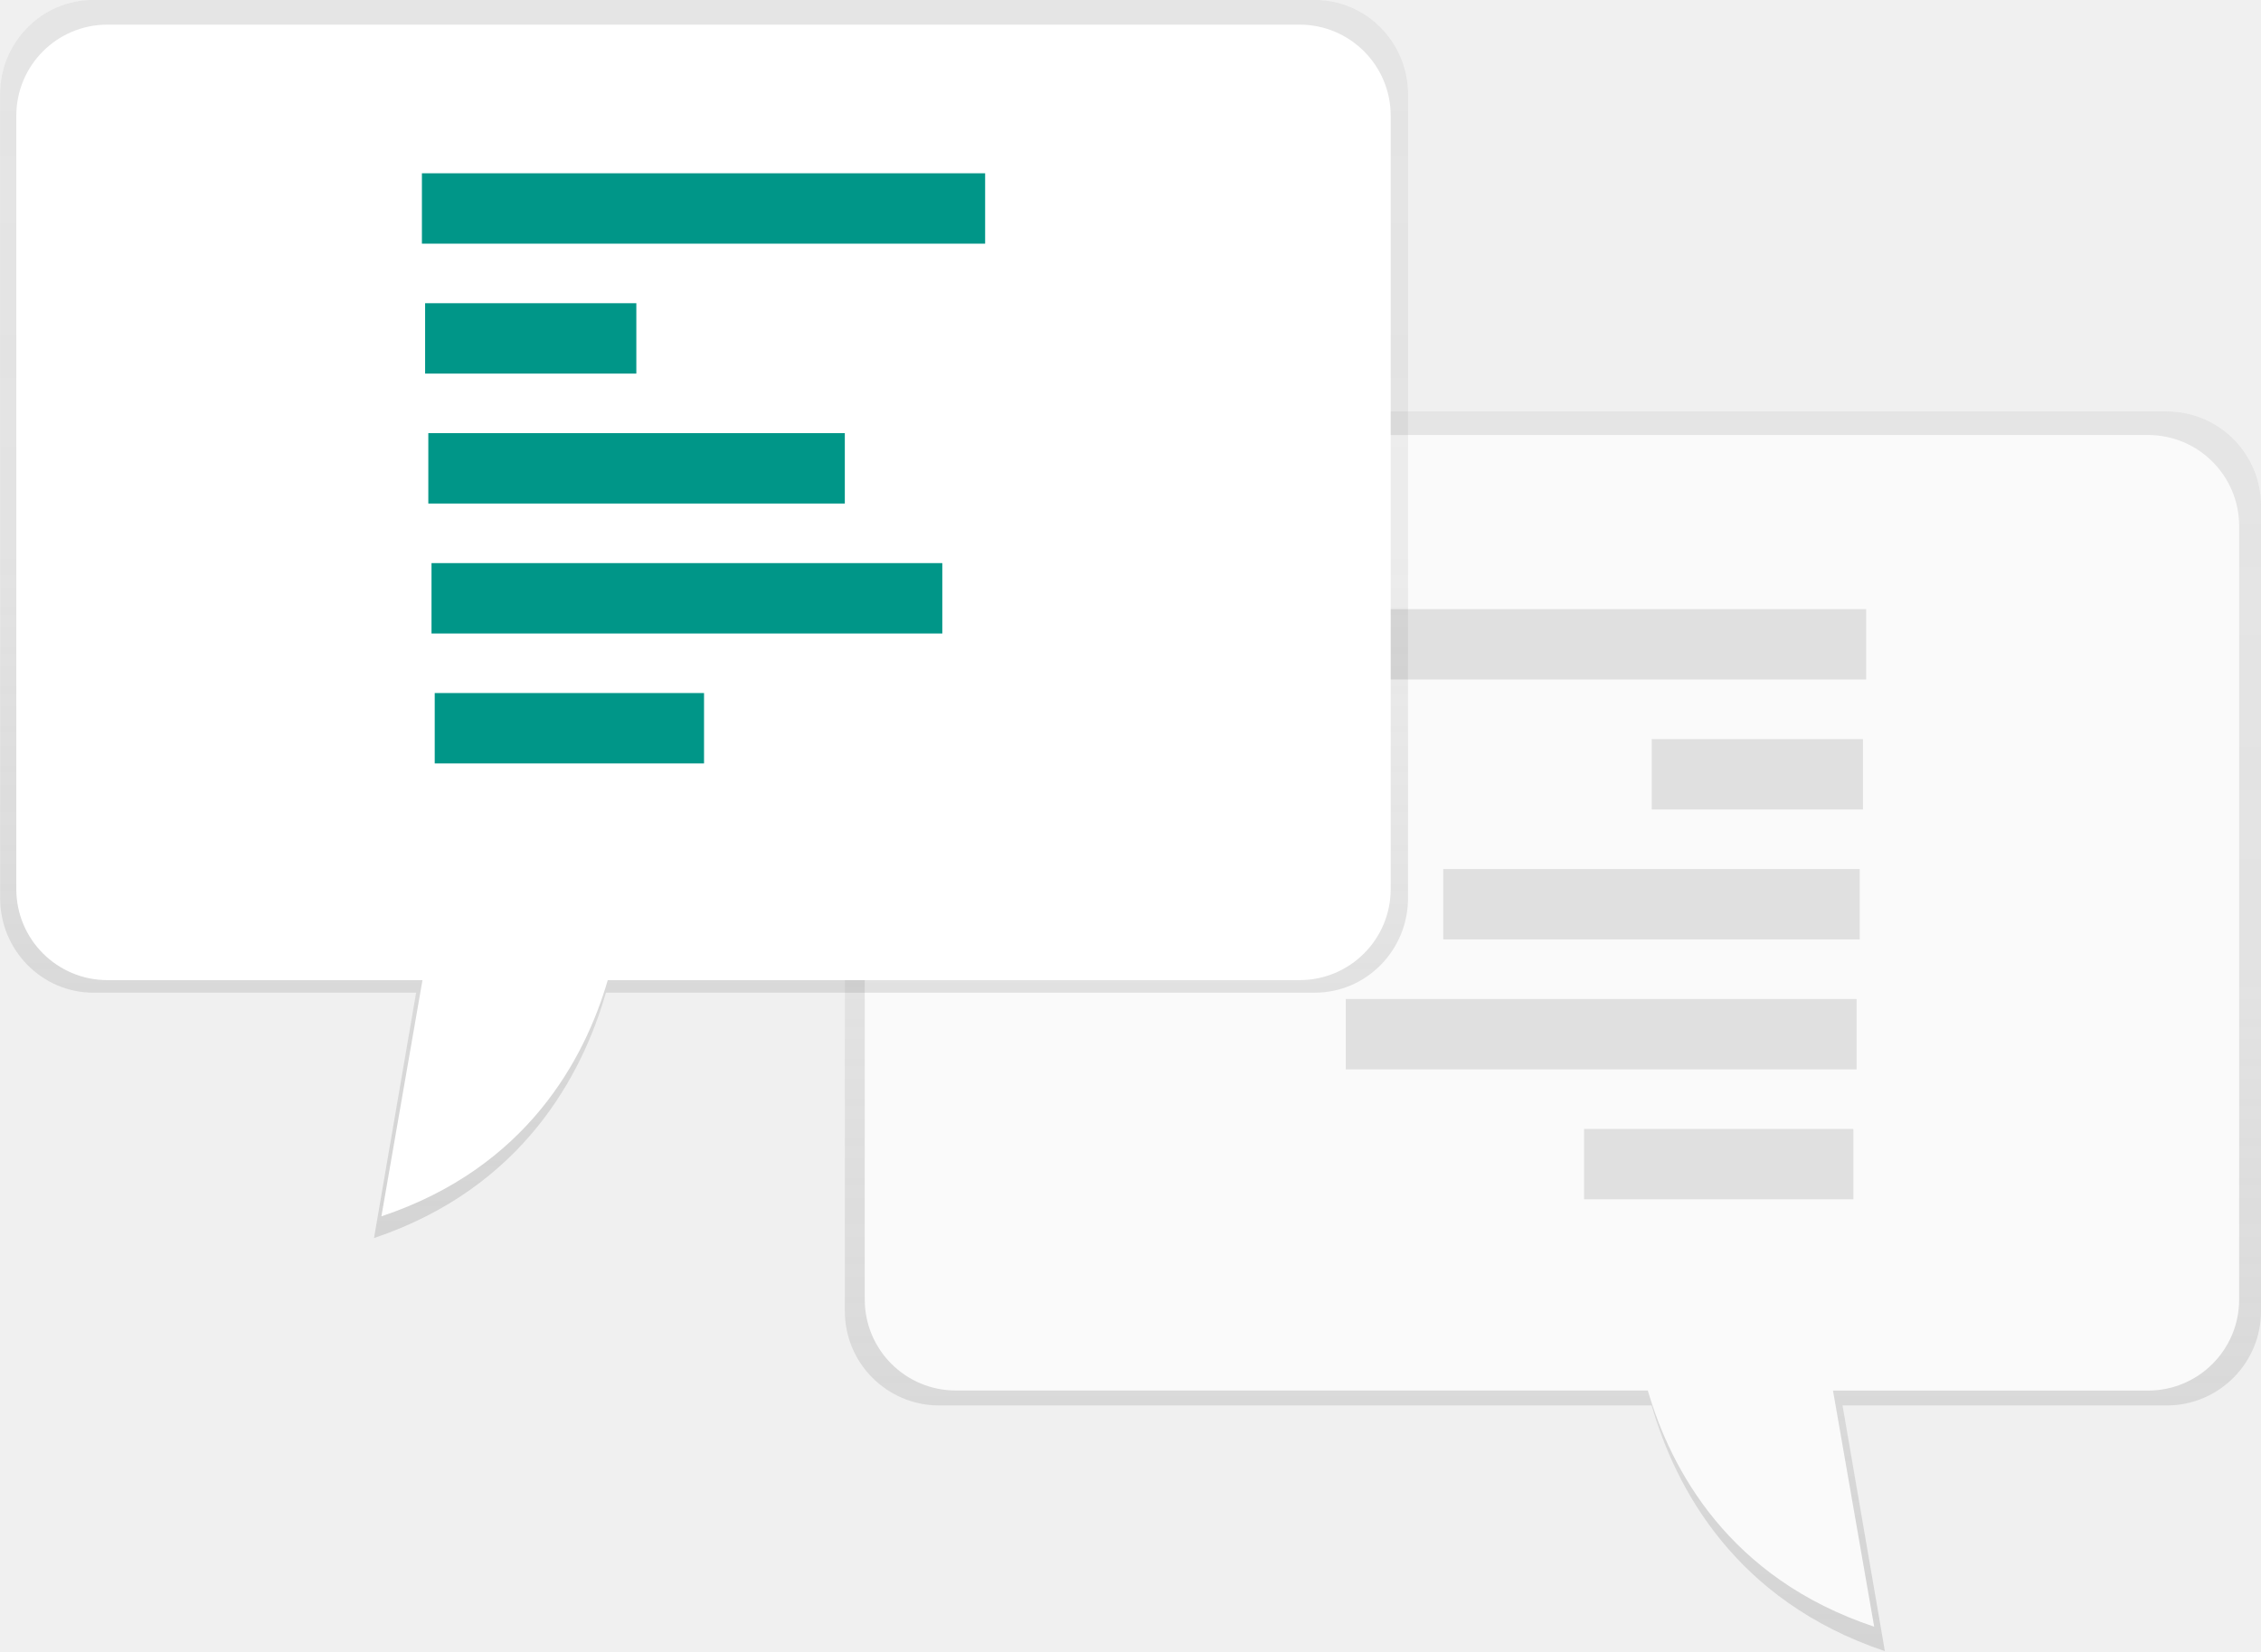
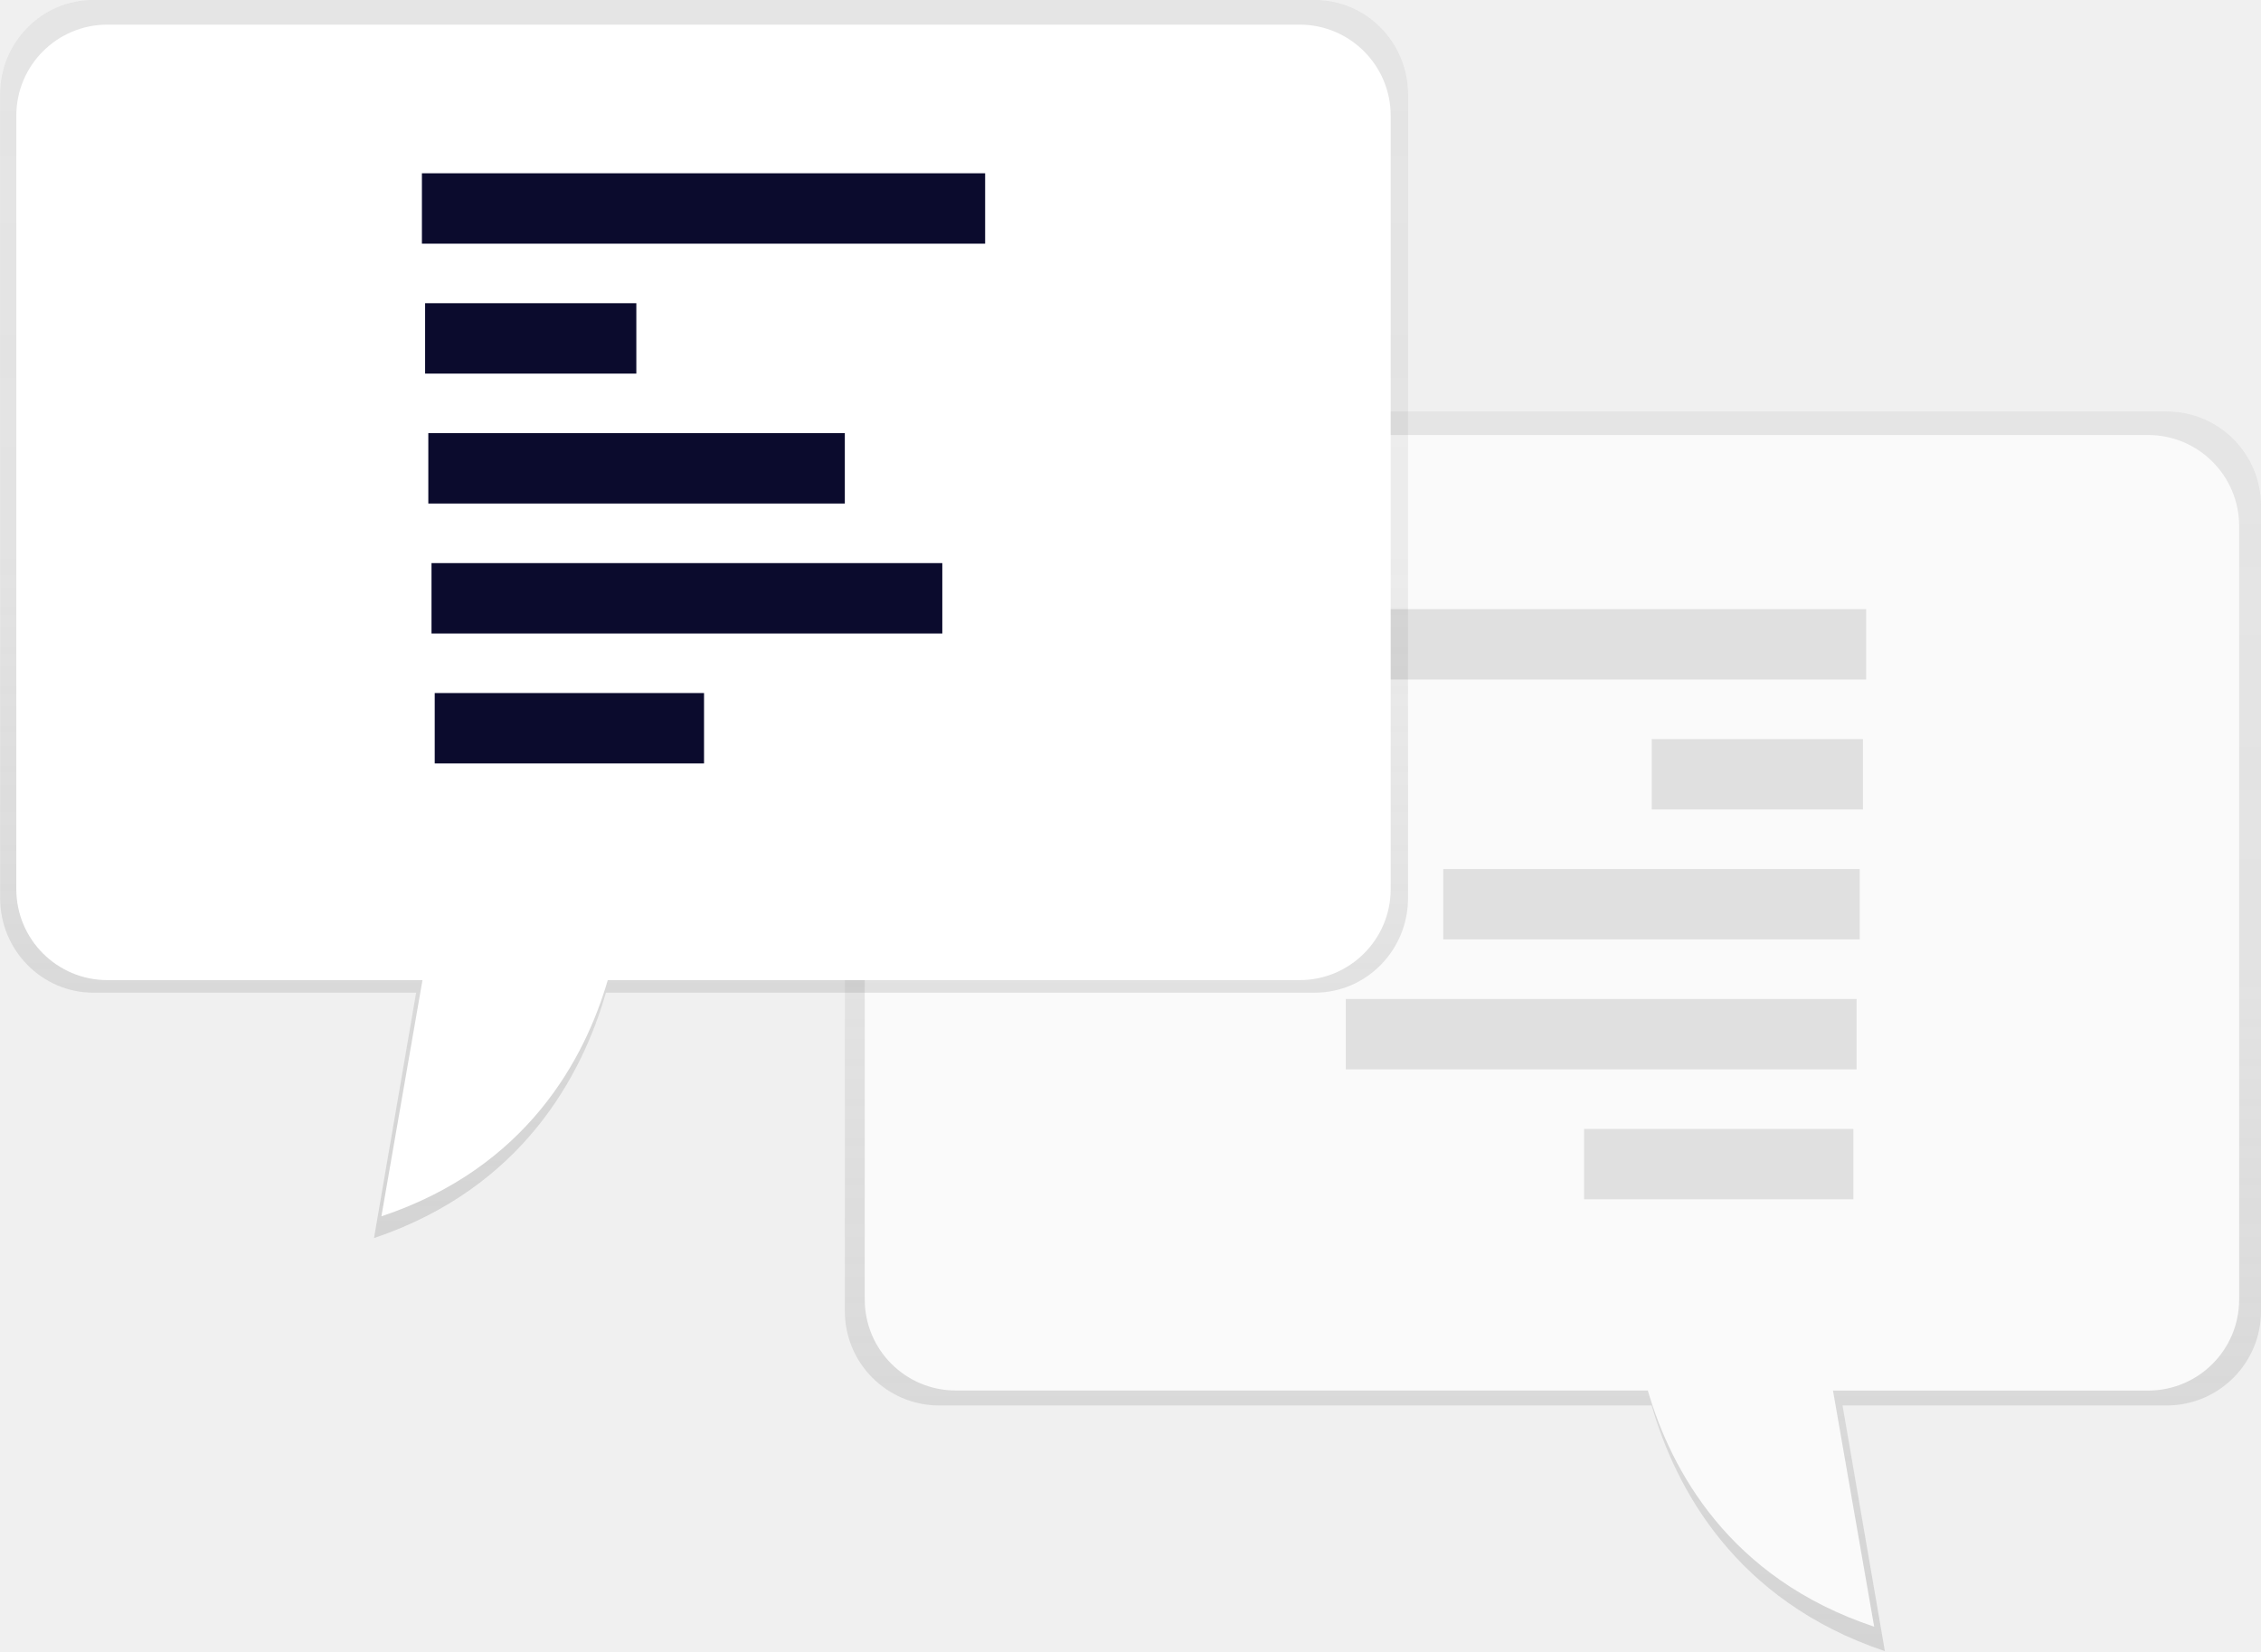
<svg xmlns="http://www.w3.org/2000/svg" xmlns:xlink="http://www.w3.org/1999/xlink" id="41468acd-cd3b-42a6-b6d6-962a1482835f" data-name="Layer 1" width="869" height="634.74" viewBox="0 0 869 634.74">
  <defs>
    <linearGradient id="1bb150a8-47e8-48a0-8586-3a0b005e9061" x1="762.35" y1="767.37" x2="762.35" y2="290.82" gradientUnits="userSpaceOnUse">
      <stop offset="0.01" stop-color="gray" stop-opacity="0.25" />
      <stop offset="0.54" stop-color="gray" stop-opacity="0.12" />
      <stop offset="1" stop-color="gray" stop-opacity="0.1" />
    </linearGradient>
    <linearGradient id="81ddbcf2-2292-4b47-939f-09c11d0fad8e" x1="436.09" y1="608.57" x2="436.09" y2="132.63" xlink:href="#1bb150a8-47e8-48a0-8586-3a0b005e9061" />
  </defs>
  <path d="M998.41,290.82H566.95c-42.38,0-76.74,34.69-76.74,77.48V636.48a36.26,36.26,0,0,0,36.09,36.44h274c9.12,31.56,32,75.06,89.64,94.45l-16.27-94.45H998.41a36.26,36.26,0,0,0,36.09-36.44V327.26A36.26,36.26,0,0,0,998.41,290.82Z" transform="translate(-165.5 -132.63)" fill="url(#1bb150a8-47e8-48a0-8586-3a0b005e9061)" />
  <path d="M991.15,299.86H572.35a74.49,74.49,0,0,0-74.49,74.49V632.17a35,35,0,0,0,35,35H798.83c8.85,30.34,31.09,72.16,87,90.8L870,667.2h121.1a35,35,0,0,0,35-35V334.89A35,35,0,0,0,991.15,299.86Z" transform="translate(-165.5 -132.63)" fill="#fafafa" />
  <rect x="500.77" y="234.16" width="216.47" height="27.06" fill="#e0e0e0" />
  <rect x="634.84" y="284.12" width="81.18" height="27.06" fill="#e0e0e0" />
  <rect x="554.7" y="334.07" width="160.08" height="27.06" fill="#e0e0e0" />
  <rect x="517.24" y="384.03" width="196.32" height="27.06" fill="#e0e0e0" />
  <rect x="608.82" y="433.98" width="103.51" height="27.06" fill="#e0e0e0" />
  <path d="M201.38,132.63H670.79c19.82,0,35.88,16.29,35.88,36.39V477.85c0,20.1-16.06,36.39-35.88,36.39H398.38c-9.07,31.52-31.85,75-89.13,94.33l16.18-94.33h-124c-19.82,0-35.88-16.29-35.88-36.39V169C165.5,148.92,181.56,132.63,201.38,132.63Z" transform="translate(-165.5 -132.63)" fill="url(#81ddbcf2-2292-4b47-939f-09c11d0fad8e)" />
  <path d="M206.77,142.1H665a35,35,0,0,1,35,35V474.41a35,35,0,0,1-35,35H399.09c-8.85,30.34-31.09,72.16-87,90.8l15.79-90.8H206.77a35,35,0,0,1-35-35V177.13A35,35,0,0,1,206.77,142.1Z" transform="translate(-165.5 -132.63)" fill="#fff" />
-   <rect x="162.16" y="66.61" width="216.47" height="27.06" fill="#009688" />
-   <rect x="163.39" y="116.56" width="81.18" height="27.06" fill="#009688" />
-   <rect x="164.62" y="166.51" width="160.08" height="27.06" fill="#009688" />
-   <rect x="165.85" y="216.47" width="196.32" height="27.06" fill="#009688" />
-   <rect x="167.08" y="266.42" width="103.51" height="27.06" fill="#009688" />
+   <rect x="162.16" y="66.61" width="216.47" height="27.06" fill="#0b0b2d" />
+   <rect x="163.39" y="116.56" width="81.18" height="27.06" fill="#0b0b2d" />
+   <rect x="164.62" y="166.51" width="160.08" height="27.06" fill="#0b0b2d" />
+   <rect x="165.85" y="216.47" width="196.32" height="27.06" fill="#0b0b2d" />
+   <rect x="167.08" y="266.42" width="103.51" height="27.06" fill="#0b0b2d" />
</svg>
